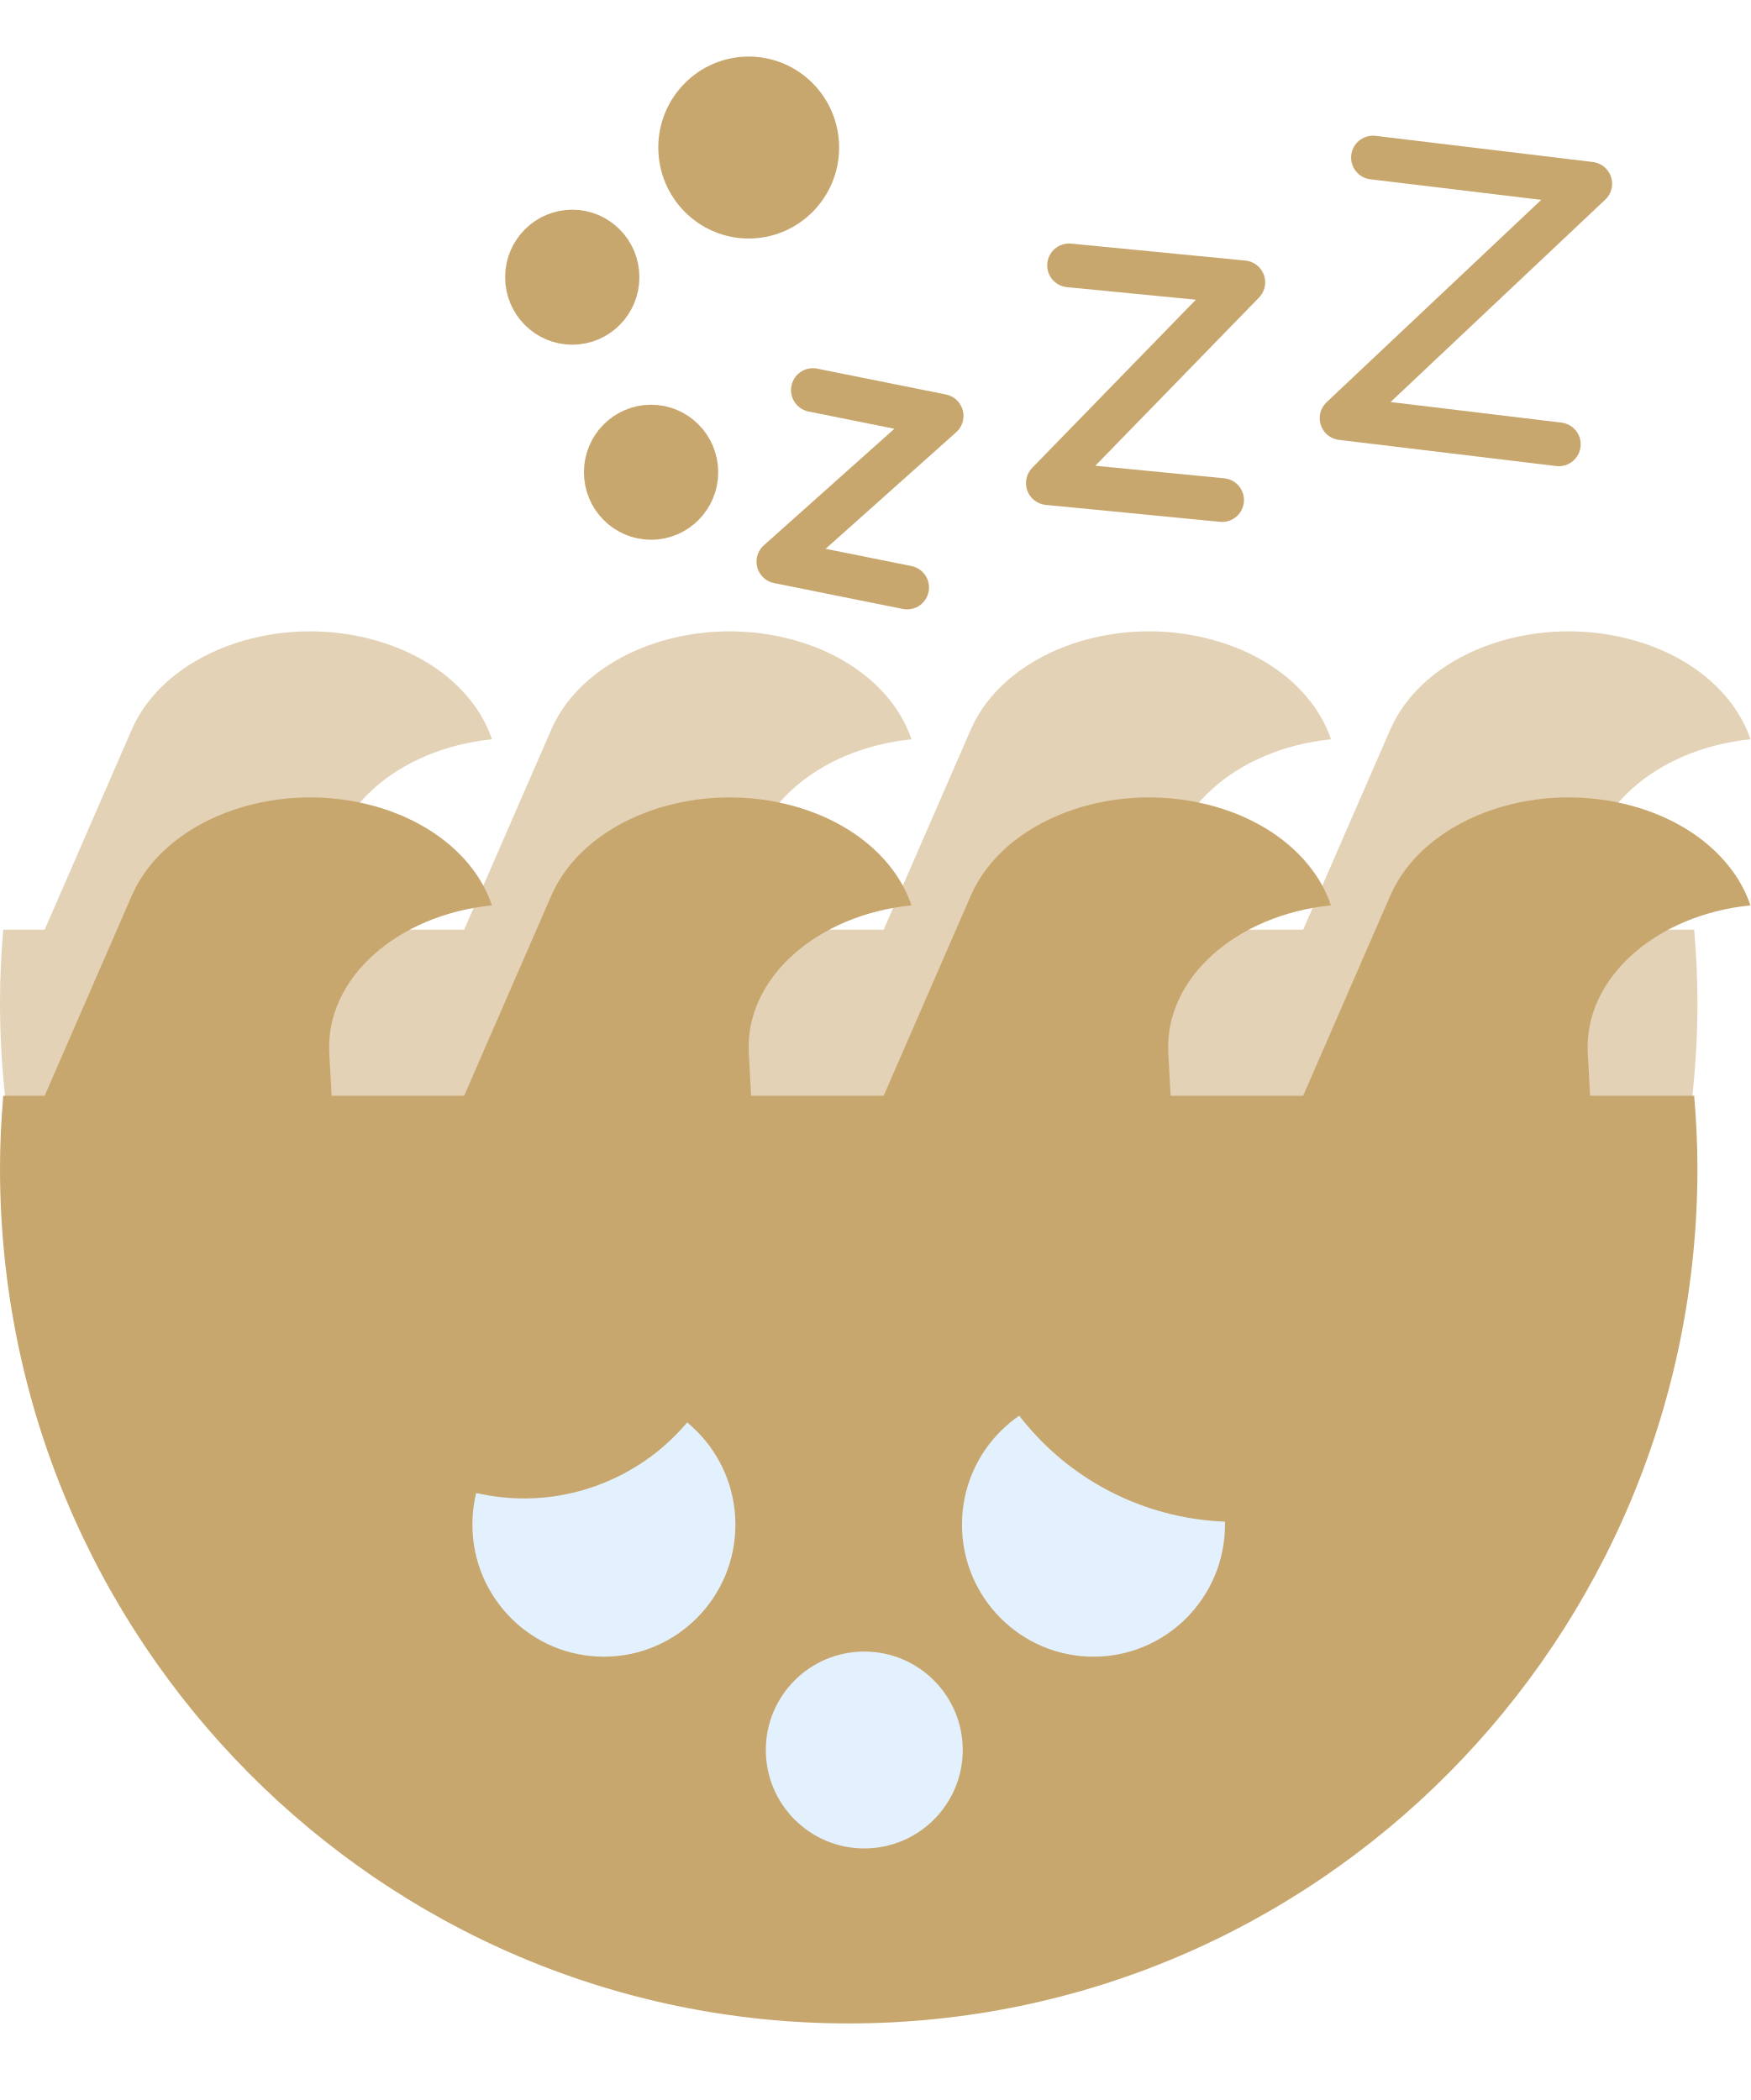
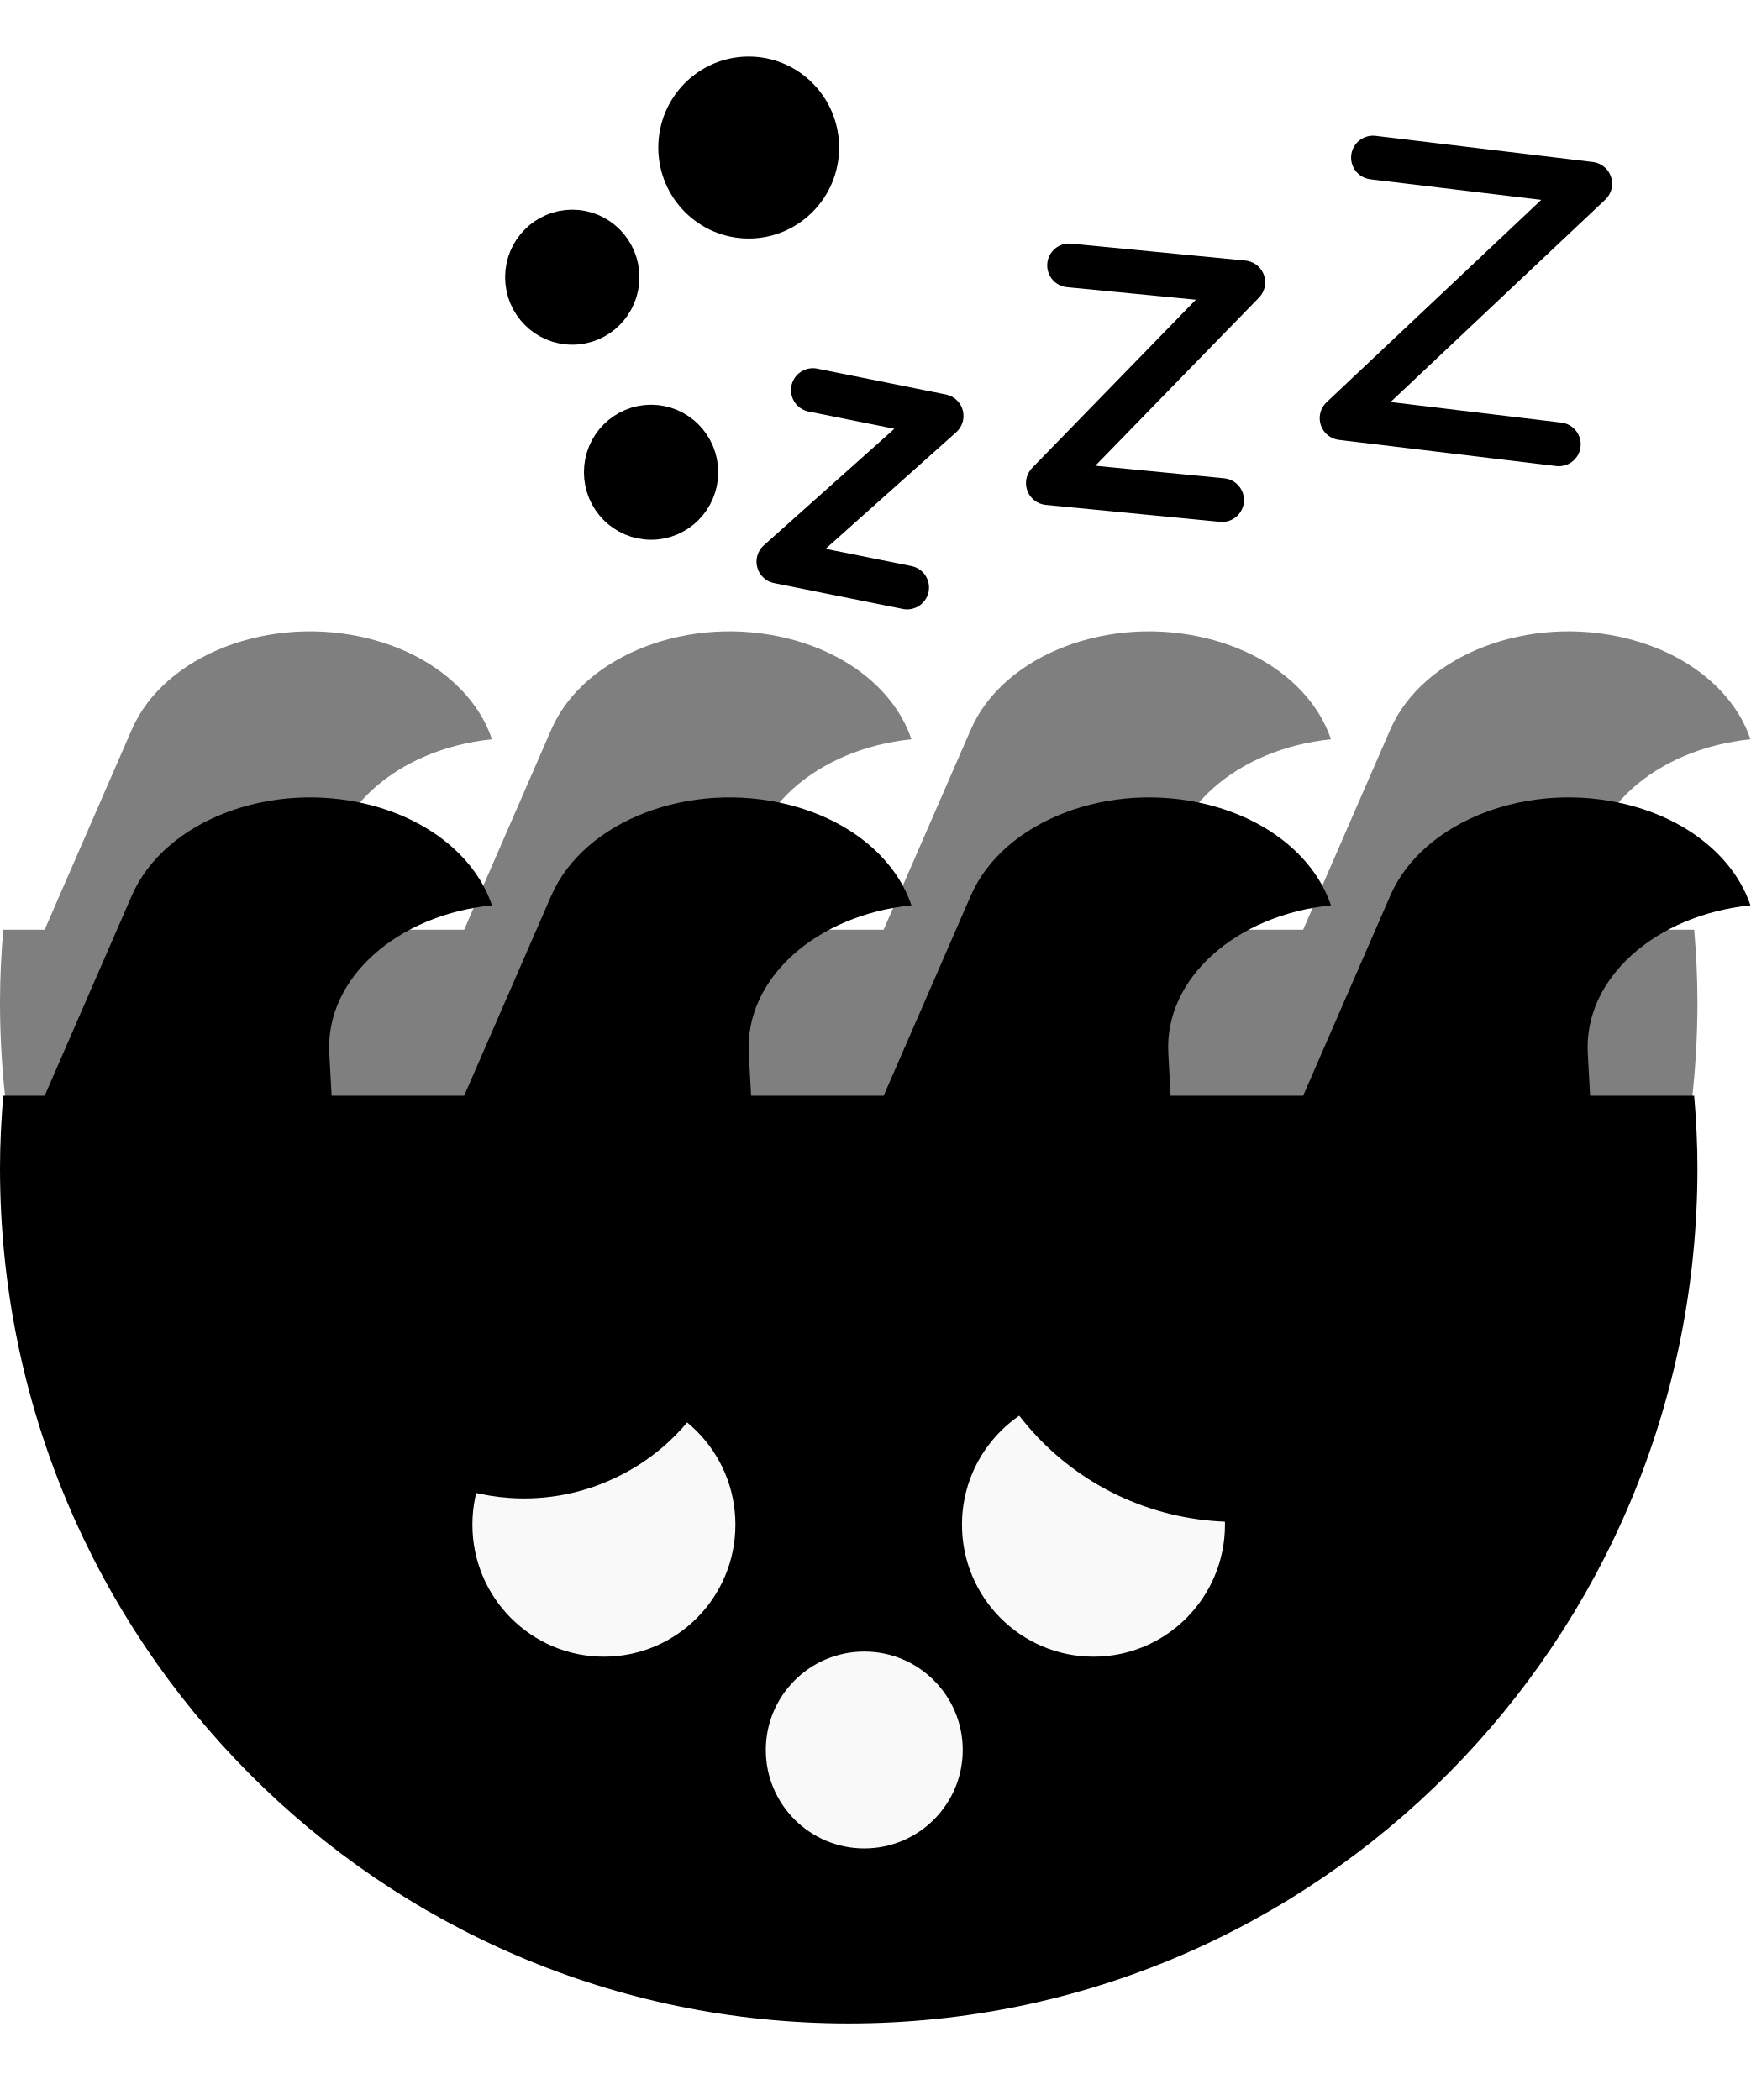
<svg xmlns="http://www.w3.org/2000/svg" width="50" height="60" viewBox="0 0 80 91" fill="none">
-   <path d="M72.671 40L72.566 38.052C72.381 34.642 75.651 31.738 80 31.296C79.3 29.208 77.272 27.426 74.393 26.697C69.894 25.556 65.036 27.415 63.542 30.846L59.557 40H53.5L53.395 38.052C53.21 34.642 56.479 31.738 60.828 31.296C60.128 29.208 58.1 27.426 55.221 26.697C50.722 25.556 45.864 27.415 44.371 30.846L40.385 40H34.328L34.222 38.052C34.038 34.642 37.307 31.738 41.655 31.296C40.955 29.208 38.928 27.426 36.049 26.697C31.55 25.556 26.691 27.415 25.198 30.846L21.213 40H15.155L15.049 38.052C14.865 34.642 18.134 31.738 22.483 31.296C21.783 29.208 19.756 27.426 16.876 26.697C12.378 25.556 7.52 27.415 6.026 30.846L2.041 40H0.148C0.058 41.09 0 42.19 0 43.304C0 64.9 17.366 82.408 38.788 82.408C60.211 82.408 77.578 64.9 77.578 43.304C77.578 42.19 77.52 41.09 77.429 40H72.671Z" fill="#C8A76E" fill-opacity="0.5" />
-   <path d="M72.671 47.592L72.566 45.643C72.381 42.234 75.651 39.33 80 38.888C79.3 36.8 77.272 35.017 74.393 34.288C69.894 33.148 65.036 35.006 63.542 38.438L59.557 47.592H53.5L53.395 45.643C53.21 42.234 56.479 39.33 60.828 38.888C60.128 36.8 58.1 35.017 55.221 34.288C50.722 33.148 45.864 35.006 44.371 38.438L40.385 47.592H34.328L34.222 45.643C34.038 42.234 37.307 39.33 41.655 38.888C40.955 36.8 38.928 35.017 36.049 34.288C31.55 33.148 26.691 35.006 25.198 38.438L21.213 47.592H15.155L15.049 45.643C14.865 42.234 18.134 39.33 22.483 38.888C21.783 36.8 19.756 35.017 16.876 34.288C12.378 33.148 7.52 35.006 6.026 38.438L2.041 47.592H0.148C0.058 48.682 0 49.782 0 50.896C0 72.493 17.366 90 38.788 90C60.211 90 77.578 72.493 77.578 50.896C77.578 49.782 77.52 48.682 77.429 47.592H72.671Z" fill="#C8A76E" />
-   <path d="M33.61 67.198C33.61 70.531 30.919 73.234 27.599 73.234C24.281 73.234 21.59 70.532 21.59 67.198C21.59 63.866 24.281 61.164 27.599 61.164C30.918 61.162 33.61 63.864 33.61 67.198Z" fill="#E3F1FF" />
-   <path d="M55.985 67.198C55.985 70.531 53.294 73.234 49.975 73.234C46.656 73.234 43.965 70.532 43.965 67.198C43.965 63.866 46.656 61.164 49.975 61.164C53.294 61.164 55.985 63.864 55.985 67.198Z" fill="#E3F1FF" />
-   <path d="M44 77.499C44 79.984 41.985 82 39.5 82C37.015 82 35 79.985 35 77.499C35 75.015 37.015 73 39.5 73C41.985 73 44 75.014 44 77.499Z" fill="#E3F1FF" />
-   <path d="M15 60.263C17.3 65.212 23.144 67.373 28.052 65.091C32.961 62.81 35.076 56.948 32.776 52L15 60.263Z" fill="#C8A76E" />
-   <path d="M44.313 51.462C42.657 58.243 46.768 65.071 53.495 66.713C60.221 68.355 67.017 64.19 68.673 57.408L44.313 51.462Z" fill="#C8A76E" />
-   <path d="M31.91 19.088C31.91 20.288 30.945 21.26 29.756 21.26C28.566 21.26 27.602 20.288 27.602 19.088C27.602 17.889 28.566 16.916 29.756 16.916C30.945 16.916 31.91 17.889 31.91 19.088Z" fill="#C8A76E" stroke="#C8A76E" stroke-width="1.829" stroke-miterlimit="10" />
-   <path d="M28.308 10.172C28.308 11.372 27.344 12.343 26.154 12.343C24.965 12.343 24 11.372 24 10.172C24 8.972 24.965 8 26.154 8C27.344 8 28.308 8.972 28.308 10.172Z" fill="#C8A76E" stroke="#C8A76E" stroke-width="1.829" stroke-miterlimit="10" />
-   <path d="M37.436 4.244C37.436 6.036 35.995 7.489 34.218 7.489C32.442 7.489 31 6.036 31 4.244C31 2.453 32.442 1 34.218 1C35.994 1 37.436 2.453 37.436 4.244Z" fill="#C8A76E" stroke="#C8A76E" stroke-width="1.829" stroke-miterlimit="10" />
-   <path d="M37.151 15.332L43.034 16.514L35.575 23.175L41.458 24.357" stroke="#C8A76E" stroke-width="2" stroke-linecap="round" stroke-linejoin="round" />
-   <path d="M48.86 9.632L56.822 10.407L47.891 19.585L55.853 20.36" stroke="#C8A76E" stroke-width="2" stroke-linecap="round" stroke-linejoin="round" />
-   <path d="M62.749 4.703L72.678 5.899L61.314 16.616L71.242 17.812" stroke="#C8A76E" stroke-width="2" stroke-linecap="round" stroke-linejoin="round" />
+   <path d="M72.671 40L72.566 38.052C72.381 34.642 75.651 31.738 80 31.296C79.3 29.208 77.272 27.426 74.393 26.697C69.894 25.556 65.036 27.415 63.542 30.846L59.557 40H53.5L53.395 38.052C53.21 34.642 56.479 31.738 60.828 31.296C60.128 29.208 58.1 27.426 55.221 26.697C50.722 25.556 45.864 27.415 44.371 30.846L40.385 40H34.328L34.222 38.052C34.038 34.642 37.307 31.738 41.655 31.296C40.955 29.208 38.928 27.426 36.049 26.697C31.55 25.556 26.691 27.415 25.198 30.846L21.213 40H15.155L15.049 38.052C14.865 34.642 18.134 31.738 22.483 31.296C21.783 29.208 19.756 27.426 16.876 26.697C12.378 25.556 7.52 27.415 6.026 30.846L2.041 40H0.148C0.058 41.09 0 42.19 0 43.304C0 64.9 17.366 82.408 38.788 82.408C60.211 82.408 77.578 64.9 77.578 43.304C77.578 42.19 77.52 41.09 77.429 40H72.671Z" fill="currentColor" fill-opacity="0.5" />
+   <path d="M72.671 47.592L72.566 45.643C72.381 42.234 75.651 39.33 80 38.888C79.3 36.8 77.272 35.017 74.393 34.288C69.894 33.148 65.036 35.006 63.542 38.438L59.557 47.592H53.5L53.395 45.643C53.21 42.234 56.479 39.33 60.828 38.888C60.128 36.8 58.1 35.017 55.221 34.288C50.722 33.148 45.864 35.006 44.371 38.438L40.385 47.592H34.328L34.222 45.643C34.038 42.234 37.307 39.33 41.655 38.888C40.955 36.8 38.928 35.017 36.049 34.288C31.55 33.148 26.691 35.006 25.198 38.438L21.213 47.592H15.155L15.049 45.643C14.865 42.234 18.134 39.33 22.483 38.888C21.783 36.8 19.756 35.017 16.876 34.288C12.378 33.148 7.52 35.006 6.026 38.438L2.041 47.592H0.148C0.058 48.682 0 49.782 0 50.896C0 72.493 17.366 90 38.788 90C60.211 90 77.578 72.493 77.578 50.896C77.578 49.782 77.52 48.682 77.429 47.592H72.671Z" fill="currentColor" />
+   <path d="M33.61 67.198C33.61 70.531 30.919 73.234 27.599 73.234C24.281 73.234 21.59 70.532 21.59 67.198C21.59 63.866 24.281 61.164 27.599 61.164C30.918 61.162 33.61 63.864 33.61 67.198Z" fill="#F9F9F9" />
+   <path d="M55.985 67.198C55.985 70.531 53.294 73.234 49.975 73.234C46.656 73.234 43.965 70.532 43.965 67.198C43.965 63.866 46.656 61.164 49.975 61.164C53.294 61.164 55.985 63.864 55.985 67.198Z" fill="#F9F9F9" />
+   <path d="M44 77.499C44 79.984 41.985 82 39.5 82C37.015 82 35 79.985 35 77.499C35 75.015 37.015 73 39.5 73C41.985 73 44 75.014 44 77.499Z" fill="#F9F9F9" />
+   <path d="M15 60.263C17.3 65.212 23.144 67.373 28.052 65.091C32.961 62.81 35.076 56.948 32.776 52L15 60.263Z" fill="currentColor" />
+   <path d="M44.313 51.462C42.657 58.243 46.768 65.071 53.495 66.713C60.221 68.355 67.017 64.19 68.673 57.408L44.313 51.462Z" fill="currentColor" />
+   <path d="M31.91 19.088C31.91 20.288 30.945 21.26 29.756 21.26C28.566 21.26 27.602 20.288 27.602 19.088C27.602 17.889 28.566 16.916 29.756 16.916C30.945 16.916 31.91 17.889 31.91 19.088Z" fill="currentColor" stroke="currentColor" stroke-width="1.829" stroke-miterlimit="10" />
+   <path d="M28.308 10.172C28.308 11.372 27.344 12.343 26.154 12.343C24.965 12.343 24 11.372 24 10.172C24 8.972 24.965 8 26.154 8C27.344 8 28.308 8.972 28.308 10.172Z" fill="currentColor" stroke="currentColor" stroke-width="1.829" stroke-miterlimit="10" />
+   <path d="M37.436 4.244C37.436 6.036 35.995 7.489 34.218 7.489C32.442 7.489 31 6.036 31 4.244C31 2.453 32.442 1 34.218 1C35.994 1 37.436 2.453 37.436 4.244Z" fill="currentColor" stroke="currentColor" stroke-width="1.829" stroke-miterlimit="10" />
+   <path d="M37.151 15.332L43.034 16.514L35.575 23.175L41.458 24.357" stroke="currentColor" stroke-width="2" stroke-linecap="round" stroke-linejoin="round" />
+   <path d="M48.86 9.632L56.822 10.407L47.891 19.585L55.853 20.36" stroke="currentColor" stroke-width="2" stroke-linecap="round" stroke-linejoin="round" />
+   <path d="M62.749 4.703L72.678 5.899L61.314 16.616L71.242 17.812" stroke="currentColor" stroke-width="2" stroke-linecap="round" stroke-linejoin="round" />
</svg>
